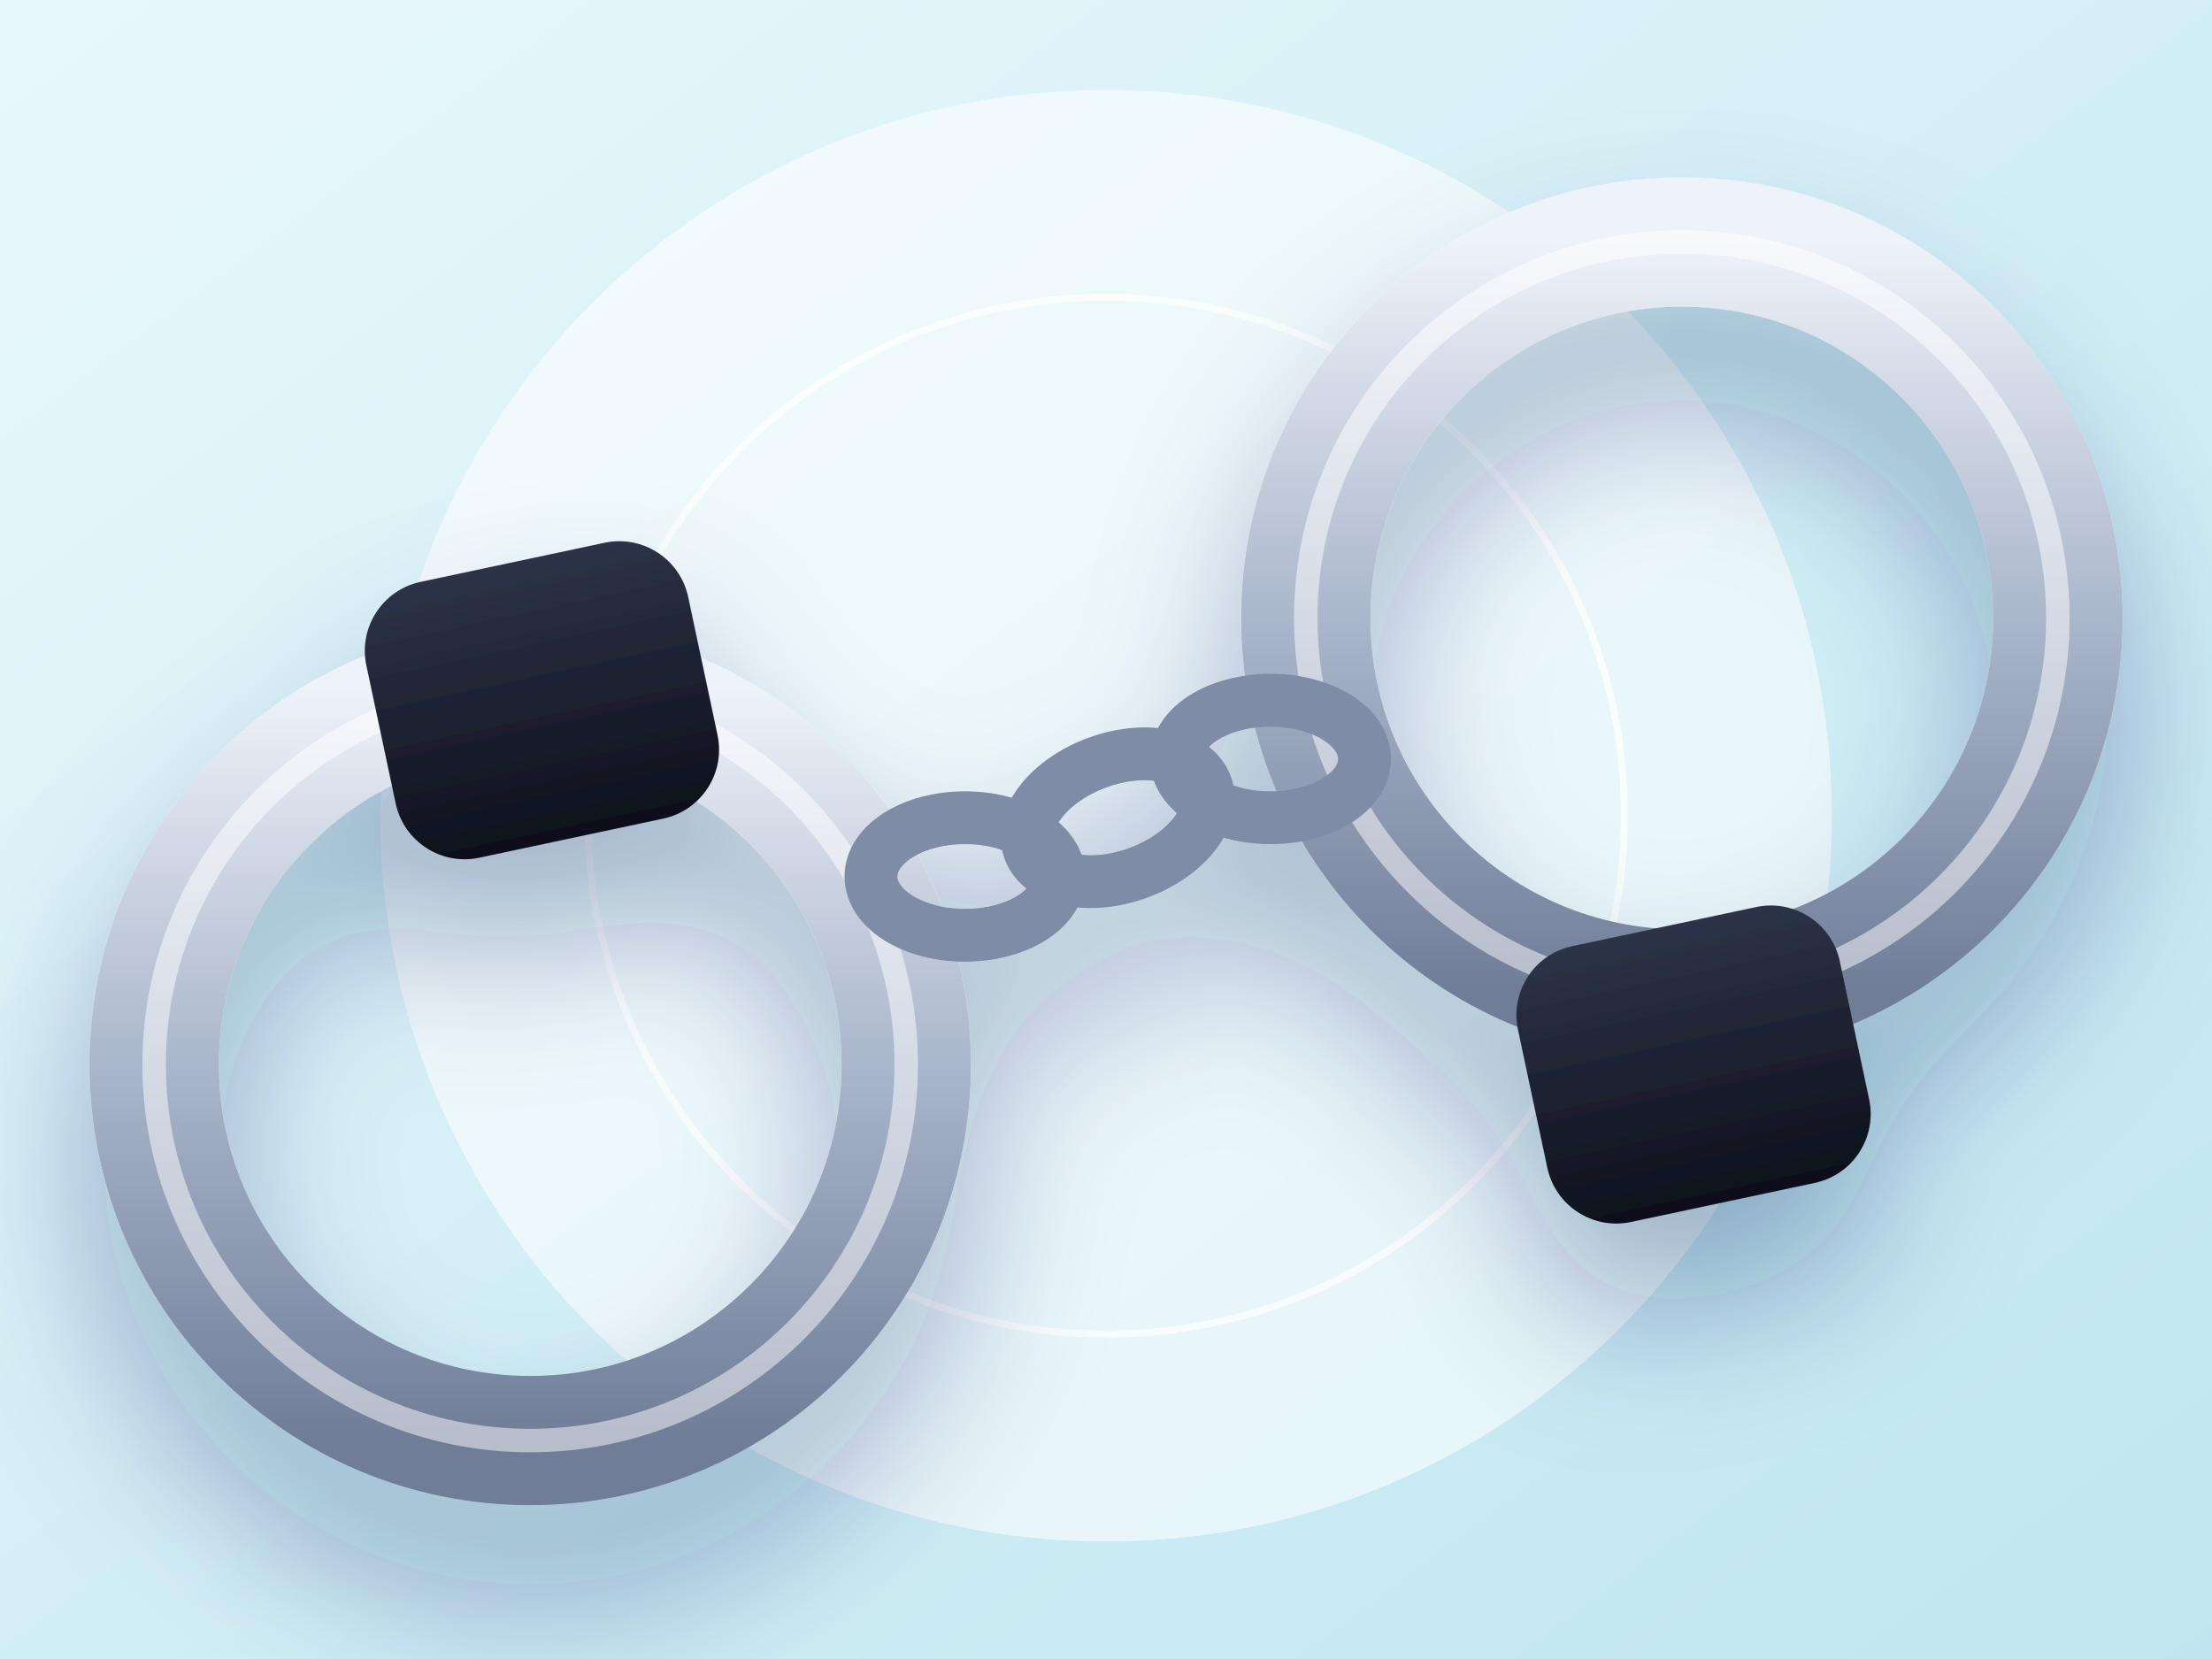
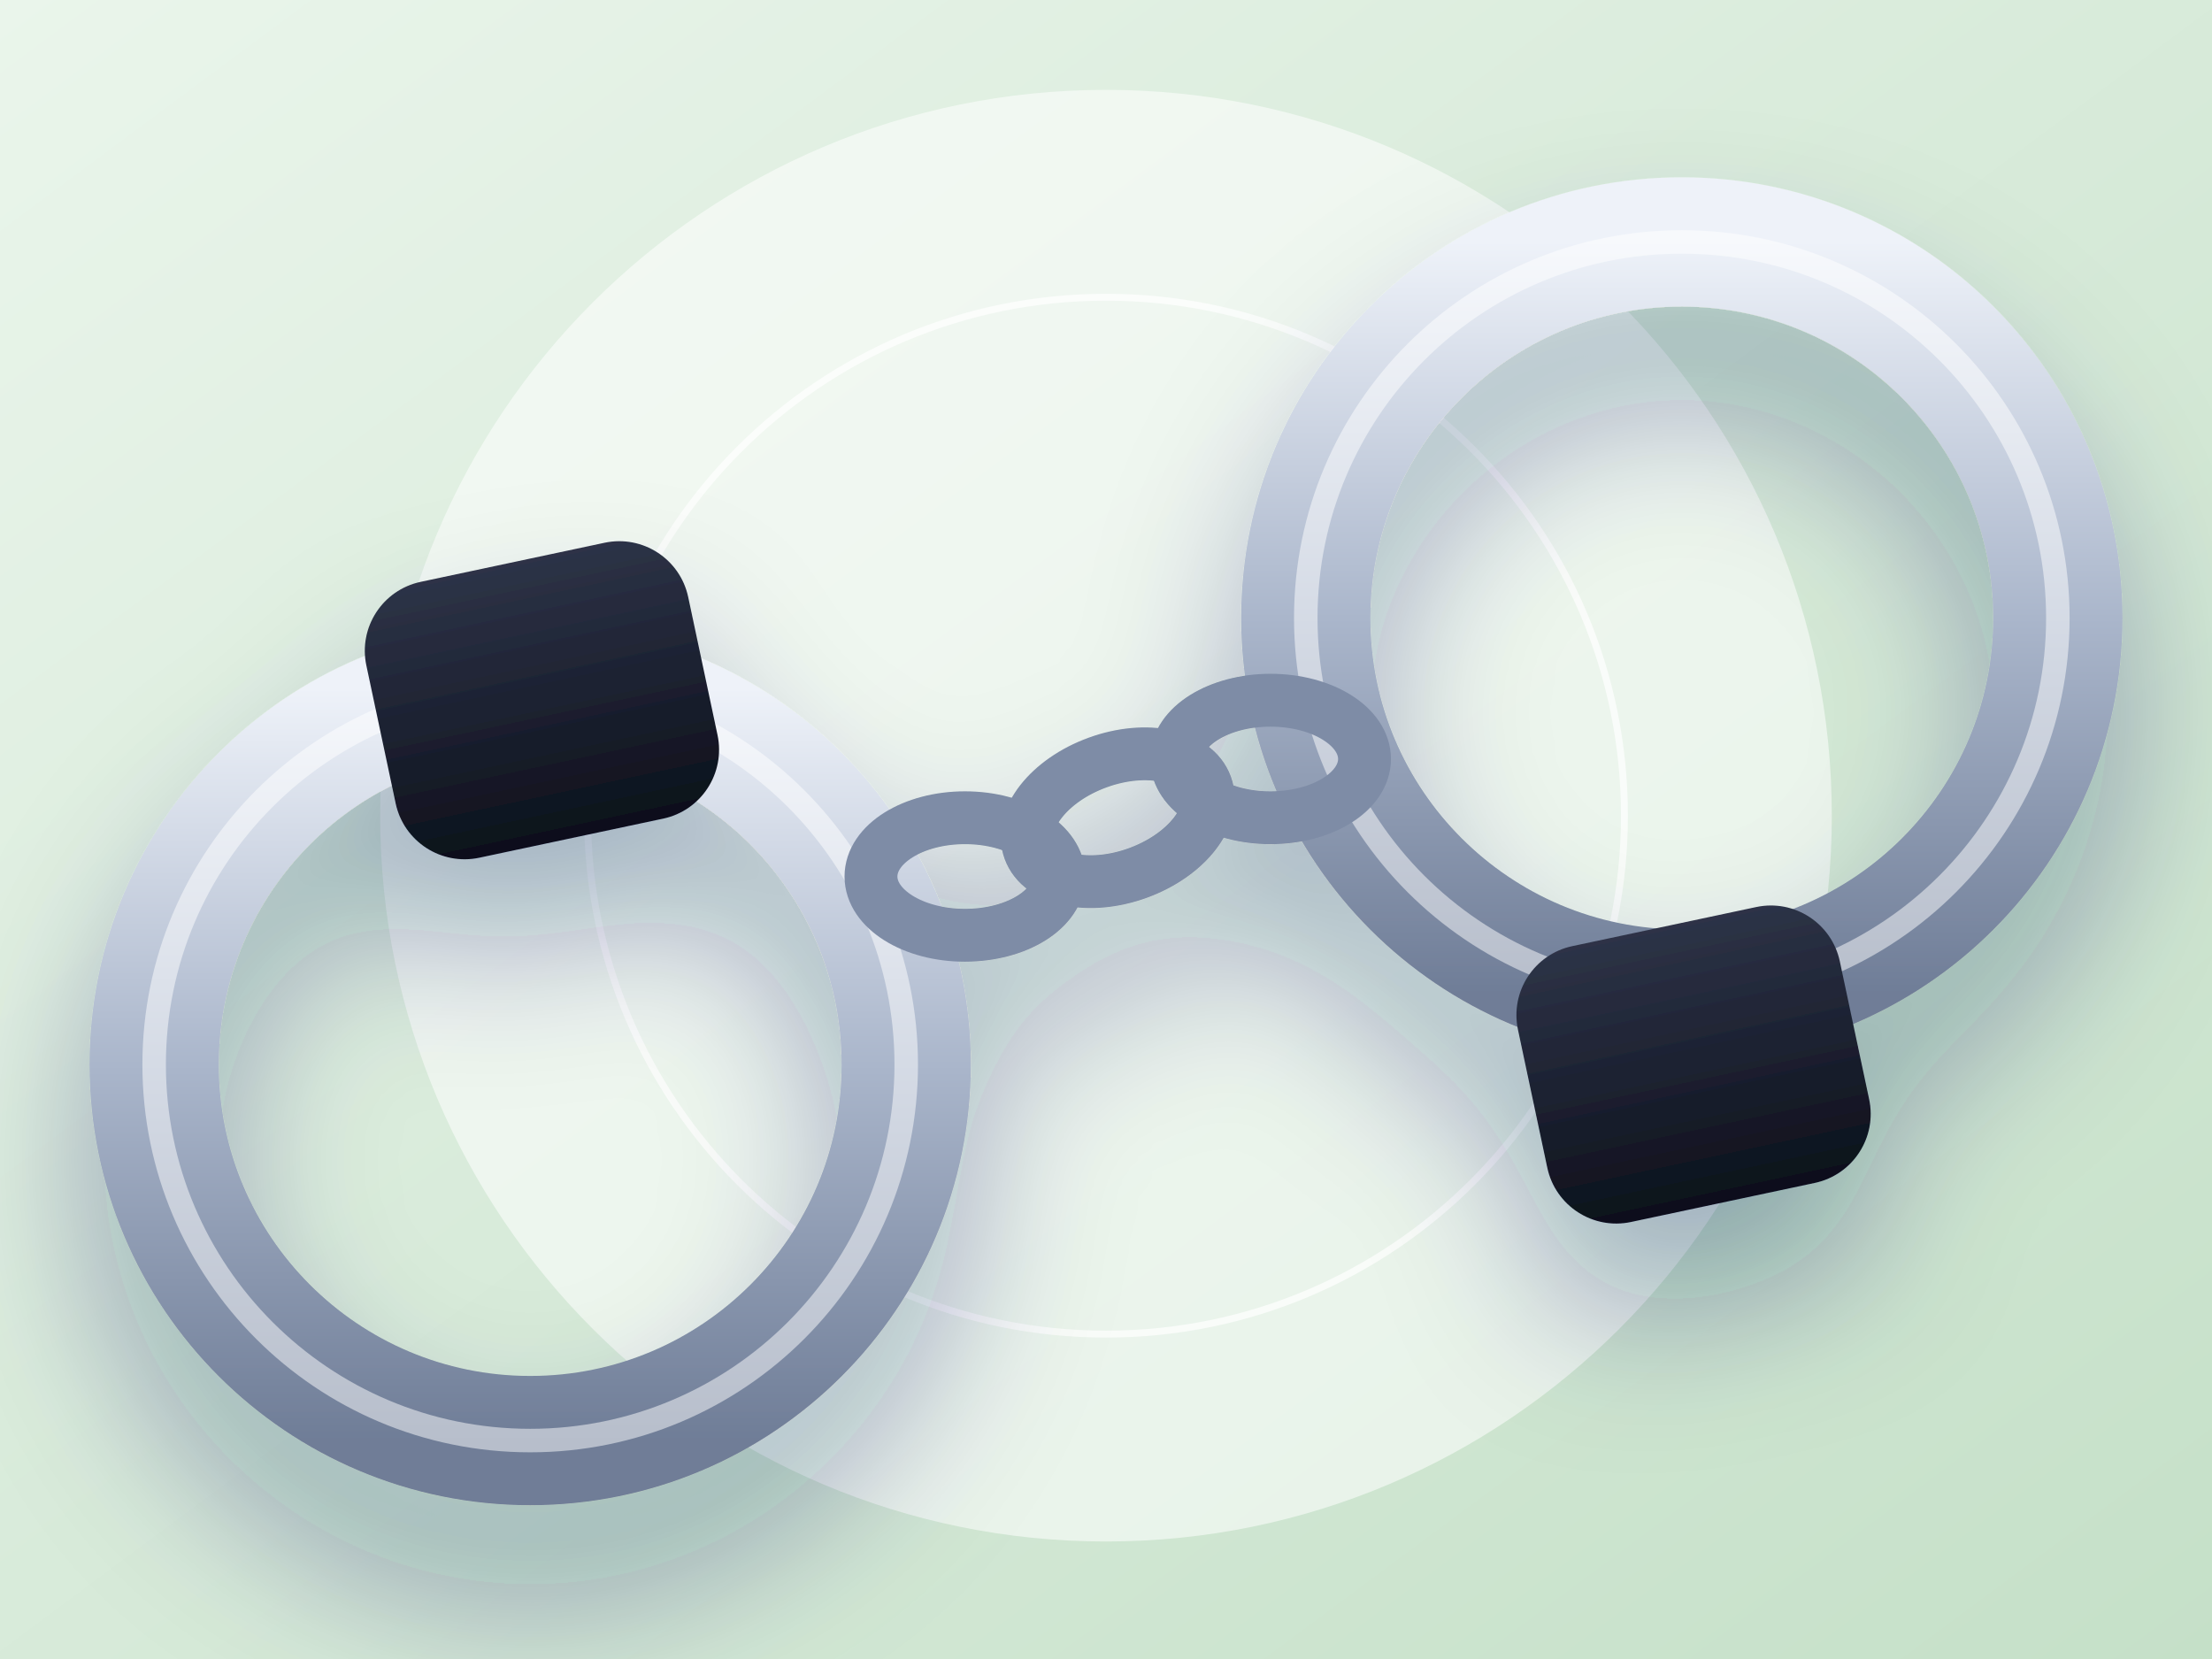
<svg xmlns="http://www.w3.org/2000/svg" viewBox="0 0 640 480" width="640" height="480" role="img">
  <defs>
    <linearGradient id="metal" x1="0" y1="0" x2="0" y2="1">
      <stop offset="0" stop-color="#eef2f9" />
      <stop offset=".5" stop-color="#aab6cb" />
      <stop offset="1" stop-color="#6f7d97" />
    </linearGradient>
    <linearGradient id="white" x1="0" y1="0" x2="0" y2="1">
      <stop offset="0" stop-color="#ffffff" />
      <stop offset="1" stop-color="#d3ddee" />
    </linearGradient>
    <linearGradient id="dark" x1="0" y1="0" x2="0" y2="1">
      <stop offset="0" stop-color="#4d5972" />
      <stop offset="1" stop-color="#1c2438" />
    </linearGradient>
    <linearGradient id="black" x1="0" y1="0" x2="0" y2="1">
      <stop offset="0" stop-color="#2d3347" />
      <stop offset="1" stop-color="#0c101b" />
    </linearGradient>
    <linearGradient id="navy" x1="0" y1="0" x2="0" y2="1">
      <stop offset="0" stop-color="#3f5079" />
      <stop offset="1" stop-color="#1a2342" />
    </linearGradient>
    <linearGradient id="red" x1="0" y1="0" x2="1" y2="0">
      <stop offset="0" stop-color="#b3202a" />
      <stop offset=".4" stop-color="#ff6b6b" />
      <stop offset="1" stop-color="#a91d27" />
    </linearGradient>
    <linearGradient id="wood" x1="0" y1="0" x2="1" y2="1">
      <stop offset="0" stop-color="#c58a45" />
      <stop offset="1" stop-color="#6e411a" />
    </linearGradient>
    <linearGradient id="amber" x1="0" y1="0" x2="0" y2="1">
      <stop offset="0" stop-color="#ffe08a" />
      <stop offset="1" stop-color="#f59e0b" />
    </linearGradient>
    <linearGradient id="gun" x1="0" y1="0" x2="0" y2="1">
      <stop offset="0" stop-color="#6b778c" />
      <stop offset=".5" stop-color="#3a4457" />
      <stop offset="1" stop-color="#171d2b" />
    </linearGradient>
    <radialGradient id="glass" cx=".35" cy=".3" r=".85">
      <stop offset="0" stop-color="#5b8fe8" />
      <stop offset=".45" stop-color="#1e3a7a" />
      <stop offset="1" stop-color="#070d22" />
    </radialGradient>
    <radialGradient id="lens" cx=".4" cy=".35" r=".8">
      <stop offset="0" stop-color="#7fb2ff" />
      <stop offset=".35" stop-color="#27468c" />
      <stop offset="1" stop-color="#050a1c" />
    </radialGradient>
    <filter id="sh" x="-25%" y="-25%" width="150%" height="160%">
      <feDropShadow dx="0" dy="16" stdDeviation="13" flood-color="#0f2560" flood-opacity=".32" />
    </filter>
    <linearGradient id="bg" x1="0" y1="0" x2="1" y2="1">
-       <stop offset="0" stop-color="#e8f8fc" />
-       <stop offset="1" stop-color="#bfe6f0" />
+       <stop offset="0" stop-color="#eaf5eb" />
+       <stop offset="1" stop-color="#c5e0c8" />
    </linearGradient>
  </defs>
  <rect width="640" height="480" fill="url(#bg)" />
  <circle cx="320" cy="236" r="210" fill="#ffffff" opacity="0.55" />
  <circle cx="320" cy="236" r="150" fill="none" stroke="#ffffff" stroke-width="2" opacity="0.7" />
  <g filter="url(#sh)" transform="translate(320 240) scale(1.7) translate(-320 -250)">
    <g fill="none" stroke="url(#metal)" stroke-width="22" stroke-linecap="round">
      <circle cx="222" cy="290" r="64" />
      <circle cx="418" cy="214" r="64" />
    </g>
    <g fill="none" stroke="#fff" stroke-width="4" opacity=".5">
      <circle cx="222" cy="290" r="64" />
      <circle cx="418" cy="214" r="64" />
    </g>
    <rect x="196" y="204" width="56" height="48" rx="12" fill="url(#black)" transform="rotate(-12 224 228)" />
    <rect x="392" y="266" width="56" height="48" rx="12" fill="url(#black)" transform="rotate(-12 420 290)" />
    <g stroke="#7e8ca6" stroke-width="9" fill="none">
      <ellipse cx="296" cy="258" rx="16" ry="10" />
      <ellipse cx="322" cy="248" rx="16" ry="10" transform="rotate(-20 322 248)" />
      <ellipse cx="348" cy="238" rx="16" ry="10" />
    </g>
  </g>
</svg>
